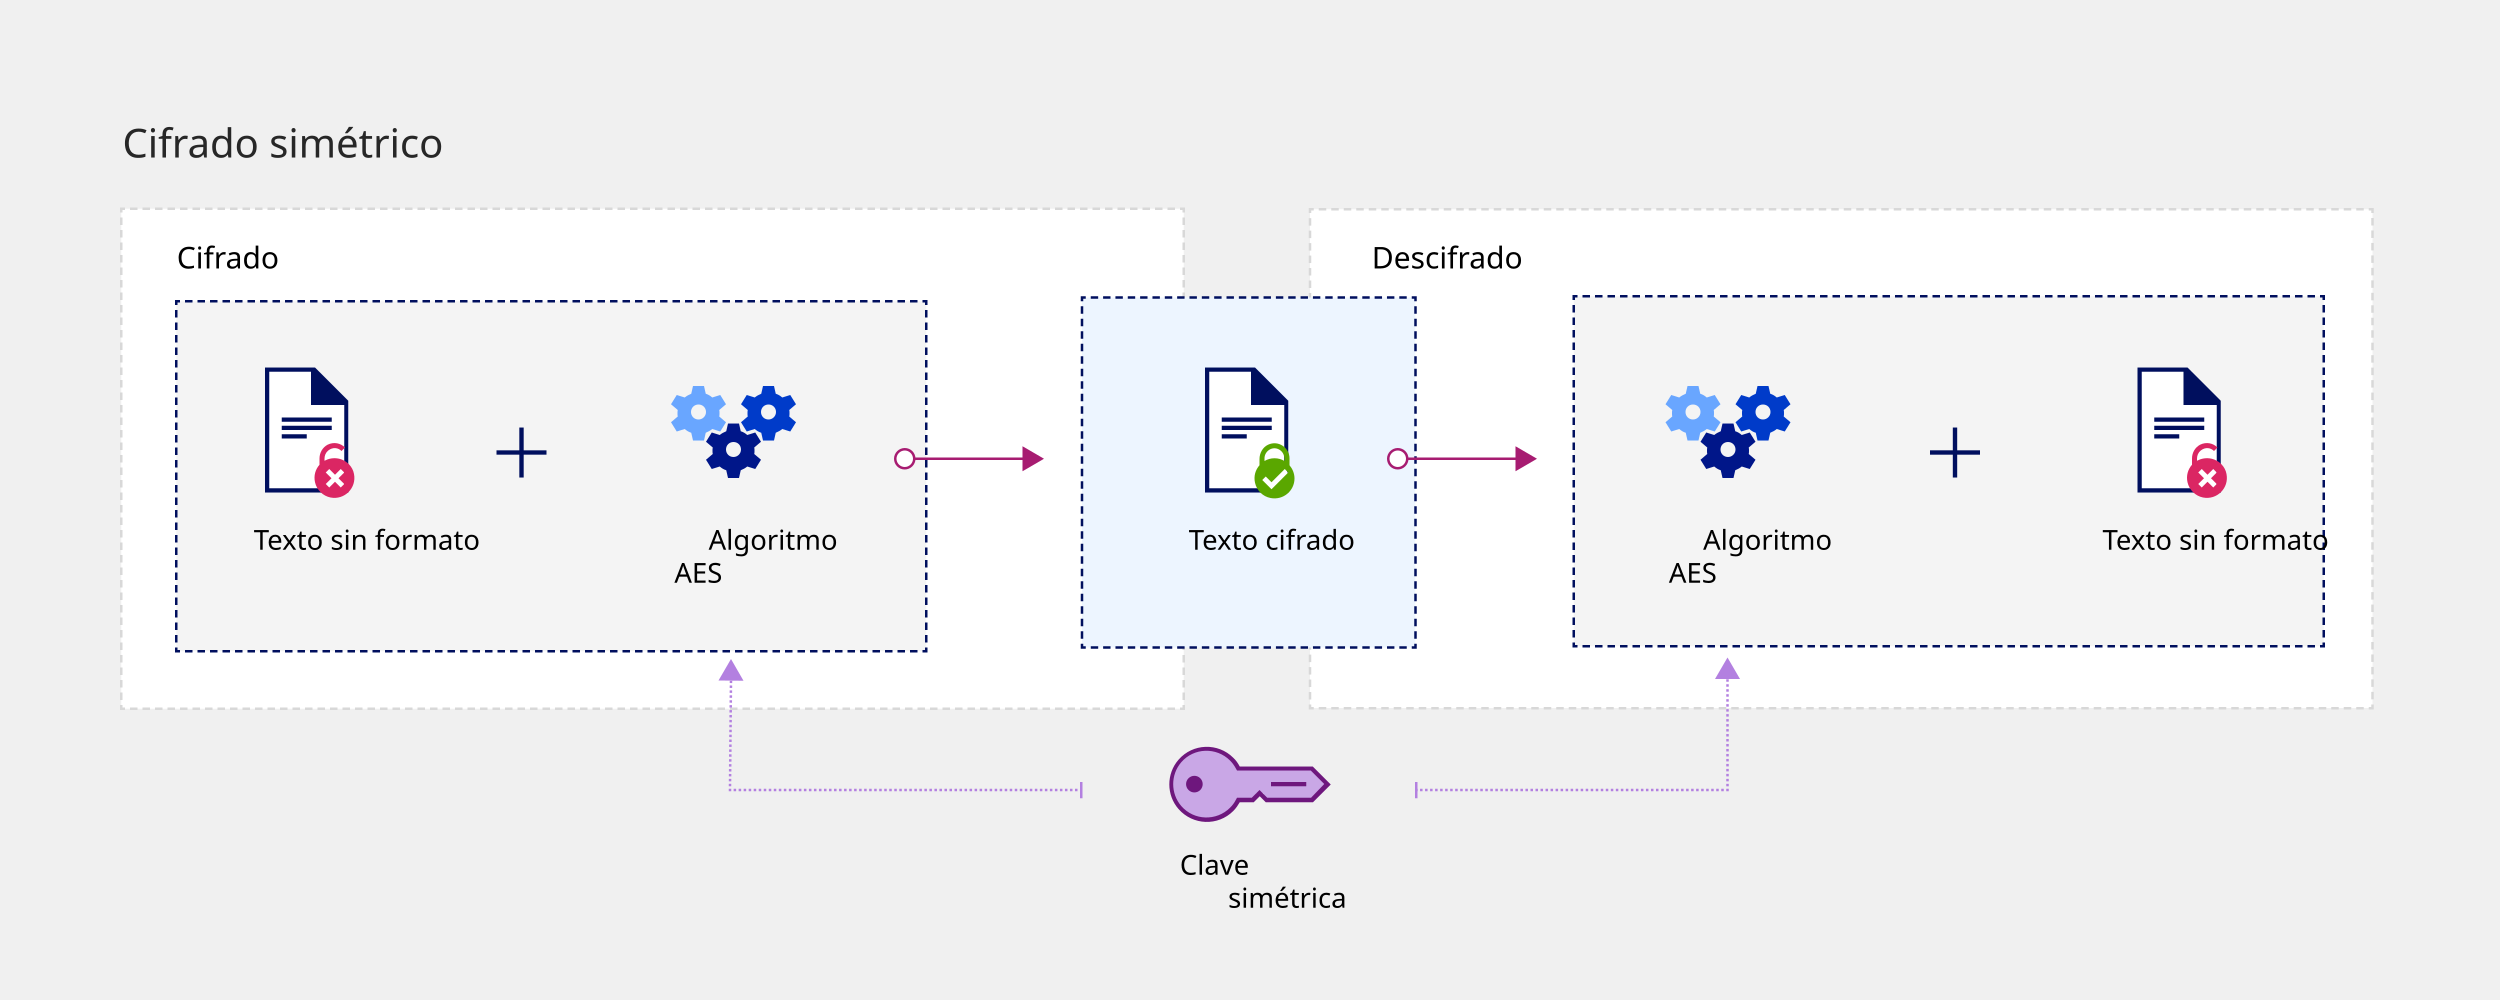
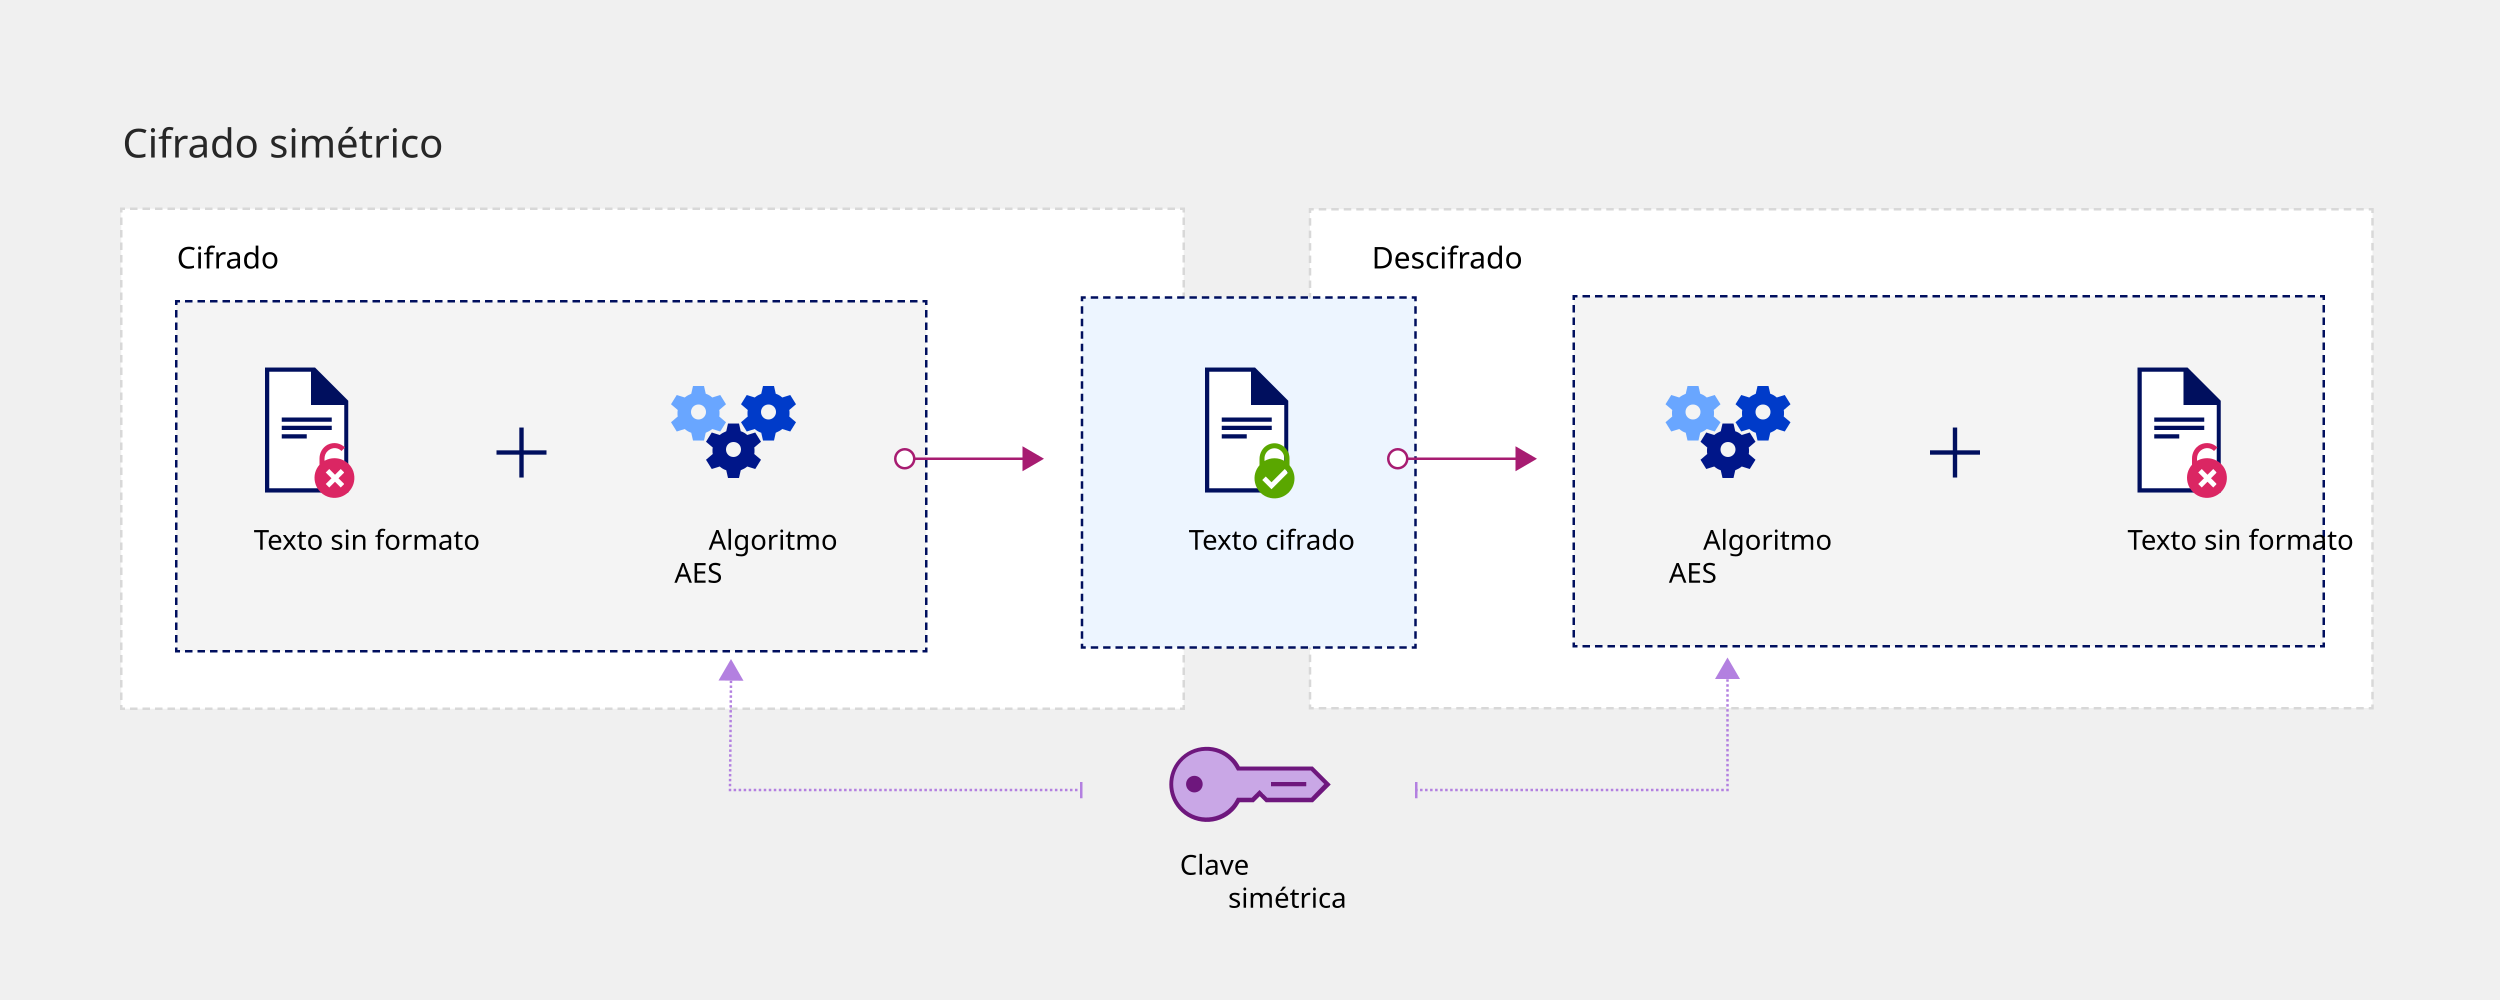
<svg xmlns="http://www.w3.org/2000/svg" xmlns:xlink="http://www.w3.org/1999/xlink" viewBox="0 0 1000 400">
  <style>.st0{fill:#fff}.st1,.st2,.st3{fill:none;stroke:#d8d8d8;stroke-miterlimit:10}.st2,.st3{stroke-dasharray:3,2}.st3{stroke-dasharray:2.993,1.995}.st4{fill:#f4f4f4}.st5,.st6{stroke:#000f5e}.st5{fill:none;stroke-miterlimit:10}.st6{stroke-dasharray:3,2}.st10,.st6,.st8{fill:none;stroke-miterlimit:10}.st8{stroke-dasharray:2.962,1.975;stroke:#000f5e}.st10{stroke:#b380e0}.st13{fill:#b380e0}.st20{clip-path:url(#SVGID_6_);fill:#6e177d}.st22{clip-path:url(#SVGID_10_);fill:#000f5e}.st26{clip-path:url(#SVGID_14_)}.st33{fill:none;stroke:#a71c71;stroke-miterlimit:10}.st34{fill:#a71c71}.st36{clip-path:url(#SVGID_24_);fill:#000f5e}.st45{clip-path:url(#SVGID_32_)}.st49{clip-path:url(#SVGID_38_);fill:#000f5e}.st52{font-family:'IBMPlexSans'}.st53{font-size:11px}.st54{font-family:'IBMPlexSans-SemiBold'}.st55{font-size:12px}</style>
  <g id="Visual">
    <path class="st0" d="M48.5 83.5h425v200h-425z" />
    <path class="st1" d="M473.5 282v1.5H472" />
    <path class="st2" d="M470 283.5H51" />
    <path class="st1" d="M50 283.5h-1.5V282" />
    <path class="st2" d="M48.5 280V86" />
    <path class="st1" d="M48.5 85v-1.5H50" />
    <path class="st2" d="M52 83.5h419" />
    <path class="st1" d="M472 83.5h1.5V85" />
    <path class="st2" d="M473.5 87v194" />
    <path class="st0" d="M524 83.7h425v199.5H524z" />
    <path class="st1" d="M949 281.8v1.5h-1.5" />
    <path class="st2" d="M945.5 283.3h-419" />
    <path class="st1" d="M525.5 283.3H524v-1.5" />
    <path class="st3" d="M524 279.8V86.2" />
    <path class="st1" d="M524 85.2v-1.5h1.5" />
    <path class="st2" d="M527.5 83.7h419" />
    <path class="st1" d="M947.5 83.7h1.5v1.5" />
    <path class="st3" d="M949 87.2v193.6" />
    <g>
      <path class="st4" d="M629.5 118.5h300v140h-300z" />
      <path class="st5" d="M929.5 257v1.5H928" />
      <path class="st6" d="M926 258.5H632" />
      <path class="st5" d="M631 258.5h-1.5V257" />
      <path class="st6" d="M629.5 255V121" />
      <path class="st5" d="M629.5 120v-1.5h1.5" />
      <path class="st6" d="M633 118.5h294" />
      <path class="st5" d="M928 118.5h1.5v1.5" />
      <path class="st6" d="M929.5 122v134" />
    </g>
    <g>
      <path class="st4" d="M70.5 120.5h300v140h-300z" />
      <path class="st5" d="M370.5 259v1.5H369" />
      <path class="st6" d="M367 260.5H73" />
      <path class="st5" d="M72 260.5h-1.5V259" />
      <path class="st6" d="M70.5 257V123" />
      <path class="st5" d="M70.5 122v-1.5H72" />
      <path class="st6" d="M74 120.5h294" />
      <path class="st5" d="M369 120.5h1.5v1.5" />
      <path class="st6" d="M370.5 124v134" />
    </g>
    <g>
      <path fill="#edf5ff" d="M432.8 119h133.3v140H432.8z" />
      <path class="st5" d="M564.7 119h1.5v1.5" />
      <path class="st6" d="M566.2 122.5v134" />
      <path class="st5" d="M566.2 257.5v1.5h-1.5" />
      <path class="st8" d="M562.7 259H435.3" />
      <path class="st5" d="M434.3 259h-1.5v-1.5" />
      <path class="st6" d="M432.8 255.5v-134" />
      <path class="st5" d="M432.8 120.5V119h1.5" />
      <path class="st8" d="M436.3 119h127.4" />
    </g>
    <g>
      <path class="st10" d="M432.5 316h-.5" />
      <path fill="none" stroke="#b380e0" stroke-miterlimit="10" stroke-dasharray="1.004,1.004" d="M431 316H293" />
      <path class="st10" d="M292.5 316h-.5v-.5" />
      <path fill="none" stroke="#b380e0" stroke-miterlimit="10" stroke-dasharray=".983,.983" d="M292 314.5l.4-42.7" />
      <path class="st10" d="M292.4 271.3v-.5" />
      <path class="st13" d="M432 312.8h1v6.5h-1zM297.4 272.3l-5-8.7-5 8.6z" />
    </g>
    <g>
      <path class="st10" d="M691 270.2v.5" />
      <path fill="none" stroke="#b380e0" stroke-miterlimit="10" stroke-dasharray=".996,.996" d="M691 271.7V315" />
      <path class="st10" d="M691 315.5v.5h-.5" />
      <path fill="none" stroke="#b380e0" stroke-miterlimit="10" stroke-dasharray="1.004,1.004" d="M689.5 316h-122" />
      <path class="st10" d="M567 316h-.5" />
      <path class="st13" d="M686 271.6l5-8.6 5 8.6zM566 312.8h1v6.5h-1z" />
    </g>
    <g id="Root_key">
      <defs>
        <path id="SVGID_1_" d="M467.6 298.7h64.5v30h-64.5z" />
      </defs>
      <clipPath id="SVGID_2_">
        <use xlink:href="#SVGID_1_" overflow="visible" />
      </clipPath>
      <g clip-path="url(#SVGID_2_)">
        <defs>
          <path id="SVGID_3_" d="M467.6 298.7h64.5v30h-64.5z" />
        </defs>
        <clipPath id="SVGID_4_">
          <use xlink:href="#SVGID_3_" overflow="visible" />
        </clipPath>
        <g clip-path="url(#SVGID_4_)">
          <defs>
            <path id="SVGID_5_" d="M467.6 298.7h64.5v30h-64.5z" />
          </defs>
          <clipPath id="SVGID_6_">
            <use xlink:href="#SVGID_5_" overflow="visible" />
          </clipPath>
          <g opacity=".65" clip-path="url(#SVGID_6_)">
            <defs>
              <path id="SVGID_7_" d="M468.4 299.3h62v28h-62z" />
            </defs>
            <clipPath id="SVGID_8_">
              <use xlink:href="#SVGID_7_" overflow="visible" />
            </clipPath>
            <path d="M524.4 307.3H495c-2.2-4.7-7.1-8-12.6-8-7.7 0-14 6.3-14 14s6.3 14 14 14c5.6 0 10.4-3.3 12.6-8h7.4v-2h3v2h19l6-6-6-6z" clip-path="url(#SVGID_8_)" fill="#b380e0" />
          </g>
          <path class="st20" d="M525.1 306.6h-29.2c-.7-1.3-1.5-2.5-2.6-3.5-6.1-6.1-16.2-5.8-21.9.8-4.9 5.6-4.9 14.1 0 19.7 5.8 6.6 15.8 6.9 21.9.8 1.1-1.1 1.9-2.3 2.6-3.5h5.6l2.4-2.4 2.4 2.4h18.9l7.1-7.1-7.2-7.2zm-.7 12.5h-17.5l-1.9-1.9-1.2-1.2-1.2 1.2-1.9 1.9h-5.9l-.5.9c-.6 1.2-1.4 2.2-2.3 3.1-5.4 5.4-14.4 5.2-19.5-.7-4.3-5-4.3-12.5 0-17.5 5.1-5.9 14.1-6.1 19.5-.7.9.9 1.7 2 2.3 3.1l.5.9h29.5l5.4 5.4-5.3 5.5z" />
          <path class="st20" d="M480.1 311.3c1.3 1.3 1.3 3.4 0 4.7-1.3 1.3-3.4 1.3-4.7 0s-1.3-3.4 0-4.7 3.4-1.3 4.7 0M508.4 312.8h14.1v1.7h-14.1z" />
        </g>
      </g>
    </g>
    <g id="Ciphertext_1_">
      <defs>
        <path id="SVGID_9_" d="M855 147h35.8v52.3H855z" />
      </defs>
      <clipPath id="SVGID_10_">
        <use xlink:href="#SVGID_9_" overflow="visible" />
      </clipPath>
      <path clip-path="url(#SVGID_10_)" fill="#fff" d="M873.4 160v-12h-17v48h31v-36z" />
      <path class="st22" d="M856.7 148.7h16.7V162h13.3v33.3h-30v-46.6zM855 147v50h33.3v-36.7L875 147h-20z" />
      <path class="st22" d="M861.7 167h20v1.7h-20zM861.7 170.3h20v1.7h-20zM861.7 173.7h10v1.7h-10z" />
      <g clip-path="url(#SVGID_10_)">
        <defs>
          <path id="SVGID_11_" d="M855 147h35.8v52.3H855z" />
        </defs>
        <clipPath id="SVGID_12_">
          <use xlink:href="#SVGID_11_" overflow="visible" />
        </clipPath>
        <path d="M884.7 183.5c-2.2-.5-4.2-.1-5.9.8v-.8c0-1.3.5-2.5 1.5-3.3 1.9-1.5 4-1.1 5.3.2l1.4-1.4c-1.7-1.7-4.4-2.4-7-1.1-2 1.1-3.2 3.2-3.2 5.5v2.5c-1.6 1.8-2.4 4.3-1.8 7 .7 3.1 3.2 5.5 6.2 6.1 5.6 1.1 10.5-3.8 9.4-9.4-.5-2.9-2.9-5.4-5.9-6.1m2 10.1l-1.4 1.4-2.3-2.3-2.3 2.3-1.4-1.4 2.3-2.3-2.3-2.3 1.4-1.4 2.3 2.3 2.3-2.3 1.4 1.4-2.3 2.3 2.3 2.3z" clip-path="url(#SVGID_12_)" fill="#db2663" />
      </g>
    </g>
    <g id="Plus_sign">
      <defs>
        <path id="SVGID_13_" d="M198.6 171h20v20h-20z" />
      </defs>
      <clipPath id="SVGID_14_">
        <use xlink:href="#SVGID_13_" overflow="visible" />
      </clipPath>
      <g class="st26">
        <defs>
          <path id="SVGID_15_" d="M198.6 171h20v20h-20z" />
        </defs>
        <clipPath id="SVGID_16_">
          <use xlink:href="#SVGID_15_" overflow="visible" />
        </clipPath>
        <path clip-path="url(#SVGID_16_)" fill="none" stroke="#000f5e" stroke-width="1.75" stroke-miterlimit="10" d="M198.6 181h20" />
      </g>
      <g class="st26">
        <defs>
          <path id="SVGID_17_" d="M198.6 171h20v20h-20z" />
        </defs>
        <clipPath id="SVGID_18_">
          <use xlink:href="#SVGID_17_" overflow="visible" />
        </clipPath>
        <path clip-path="url(#SVGID_18_)" fill="none" stroke="#000f5e" stroke-width="1.75" stroke-miterlimit="10" d="M208.6 191v-20" />
      </g>
    </g>
    <g id="AES-GCM_algorithm">
      <defs>
        <path id="SVGID_19_" d="M666.2 154.3h50v37h-50z" />
      </defs>
      <clipPath id="SVGID_20_">
        <use xlink:href="#SVGID_19_" overflow="visible" />
      </clipPath>
      <g clip-path="url(#SVGID_20_)">
        <defs>
          <path id="SVGID_21_" d="M666.2 154.3h50v37h-50z" />
        </defs>
        <clipPath id="SVGID_22_">
          <use xlink:href="#SVGID_21_" overflow="visible" />
        </clipPath>
        <path d="M699.6 180.3c0-.5 0-.9-.1-1.3l2.7-2.3-2.3-3.7-3.2 1c-.8-.7-1.6-1.2-2.6-1.5l-.7-3.1H689l-.7 3.1c-1 .4-1.9.9-2.6 1.5l-3.2-1-2.3 3.7 2.7 2.3c-.1.4-.1.9-.1 1.3 0 .5 0 .9.1 1.3l-2.7 2.3 2.3 3.7 3.2-1c.8.7 1.6 1.2 2.6 1.5l.7 3.1h4.4l.7-3.1c1-.4 1.9-.9 2.6-1.5l3.2 1 2.3-3.7-2.7-2.3c.1-.4.1-.9.1-1.3m-8.4 2.5c-1.7 0-3-1.3-3-3s1.3-3 3-3 3 1.3 3 3-1.4 3-3 3" clip-path="url(#SVGID_22_)" fill="#001689" />
        <path d="M685.6 165.3c0-.5 0-.9-.1-1.3l2.7-2.3-2.3-3.7-3.2 1c-.8-.7-1.6-1.2-2.6-1.5l-.7-3.1H675l-.7 3.1c-1 .4-1.9.9-2.6 1.5l-3.2-1-2.3 3.7 2.7 2.3c-.1.4-.1.9-.1 1.3 0 .5 0 .9.1 1.3l-2.7 2.3 2.3 3.7 3.2-1c.8.7 1.6 1.2 2.6 1.5l.7 3.1h4.4l.7-3.1c1-.4 1.9-.9 2.6-1.5l3.2 1 2.3-3.7-2.7-2.3c.1-.4.1-.9.1-1.3m-8.4 2.5c-1.7 0-3-1.3-3-3s1.3-3 3-3 3 1.3 3 3-1.4 3-3 3" clip-path="url(#SVGID_22_)" fill="#69a6ff" />
        <path d="M713.6 165.3c0-.5 0-.9-.1-1.3l2.7-2.3-2.3-3.7-3.2 1c-.8-.7-1.6-1.2-2.6-1.5l-.7-3.1H703l-.7 3.1c-1 .4-1.9.9-2.6 1.5l-3.2-1-2.3 3.7 2.7 2.3c-.1.4-.1.9-.1 1.3 0 .5 0 .9.1 1.3l-2.7 2.3 2.3 3.7 3.2-1c.8.7 1.6 1.2 2.6 1.5l.7 3.1h4.4l.7-3.1c1-.4 1.9-.9 2.6-1.5l3.2 1 2.3-3.7-2.7-2.3c.1-.4.1-.9.1-1.3m-8.4 2.5c-1.7 0-3-1.3-3-3s1.3-3 3-3 3 1.3 3 3-1.4 3-3 3" clip-path="url(#SVGID_22_)" fill="#003bc9" />
      </g>
    </g>
    <g>
      <path class="st33" d="M558.9 183.5h48.7" />
      <circle class="st0" cx="559.1" cy="183.5" r="3.8" />
      <path class="st34" d="M559.1 187.8c2.3 0 4.3-1.9 4.3-4.3s-1.9-4.3-4.3-4.3c-2.3 0-4.3 1.9-4.3 4.3s1.9 4.3 4.3 4.3c2.3 0-2.4 0 0 0zm0-7.6c1.8 0 3.3 1.5 3.3 3.3s-1.5 3.3-3.3 3.3-3.3-1.5-3.3-3.3 1.5-3.3 3.3-3.3-1.8 0 0 0z" />
      <g>
        <path class="st34" d="M606.2 188.5l8.6-5-8.6-5z" />
      </g>
    </g>
    <g id="Plaintext">
      <defs>
        <path id="SVGID_23_" d="M482 147h35.8v52.3H482z" />
      </defs>
      <clipPath id="SVGID_24_">
        <use xlink:href="#SVGID_23_" overflow="visible" />
      </clipPath>
      <path clip-path="url(#SVGID_24_)" fill="#fff" d="M514.4 160v36h-31v-48h18v12z" />
      <path class="st36" d="M483.7 148.7h16.7V162h13.3v33.3h-30v-46.6zM482 147v50h33.3v-36.7L502 147h-20z" />
      <path class="st36" d="M488.7 167h20v1.7h-20zM488.7 170.3h20v1.7h-20zM488.7 173.7h10v1.7h-10z" />
      <g clip-path="url(#SVGID_24_)">
        <defs>
          <path id="SVGID_25_" d="M482 147h35.8v52.3H482z" />
        </defs>
        <clipPath id="SVGID_26_">
          <use xlink:href="#SVGID_25_" overflow="visible" />
        </clipPath>
        <path d="M515.4 191c0 3.3-2.5 6-5.5 6s-5.5-2.7-5.5-6 2.5-6 5.5-6 5.5 2.7 5.5 6" clip-path="url(#SVGID_26_)" fill="#fff" />
        <path d="M515.8 183.3c0-4.1-4.4-7.4-8.6-5.4-2.1 1-3.4 3.3-3.4 5.7v2.5c-1.6 1.8-2.4 4.3-1.8 7 .7 3.1 3.1 5.5 6.2 6.1 5.1 1 9.6-2.9 9.6-7.8 0-2-.8-3.9-2-5.3v-2.8zm-10 0c0-2.9 3.4-5.3 6.3-3.2 1.1.8 1.7 2.2 1.7 3.5v.8c-1.2-.7-2.5-1.1-4-1.1s-2.8.4-4 1.1v-1.1zm2.8 12.4l-3.7-3.7 1.4-1.4 2.3 2.3 5.3-5.3 1.4 1.4-6.7 6.7z" clip-path="url(#SVGID_26_)" fill="#5aa700" />
      </g>
    </g>
    <g>
      <path class="st33" d="M361.7 183.5h48.7" />
      <circle class="st0" cx="361.9" cy="183.5" r="3.8" />
      <path class="st34" d="M361.9 187.8c2.3 0 4.3-1.9 4.3-4.3s-1.9-4.3-4.3-4.3c-2.3 0-4.3 1.9-4.3 4.3s1.9 4.3 4.3 4.3c2.3 0-2.4 0 0 0zm0-7.6c1.8 0 3.3 1.5 3.3 3.3s-1.5 3.3-3.3 3.3c-1.8 0-3.3-1.5-3.3-3.3s1.5-3.3 3.3-3.3c1.8 0-1.8 0 0 0z" />
      <g>
        <path class="st34" d="M409 188.5l8.6-5-8.6-5z" />
      </g>
    </g>
    <g id="AES-GCM_algorithm_1_">
      <defs>
        <path id="SVGID_27_" d="M268.4 154.3h50v37h-50z" />
      </defs>
      <clipPath id="SVGID_28_">
        <use xlink:href="#SVGID_27_" overflow="visible" />
      </clipPath>
      <g clip-path="url(#SVGID_28_)">
        <defs>
          <path id="SVGID_29_" d="M268.4 154.3h50v37h-50z" />
        </defs>
        <clipPath id="SVGID_30_">
          <use xlink:href="#SVGID_29_" overflow="visible" />
        </clipPath>
        <path d="M301.8 180.3c0-.5 0-.9-.1-1.3l2.7-2.3-2.3-3.7-3.2 1c-.8-.7-1.6-1.2-2.6-1.5l-.7-3.1h-4.4l-.7 3.1c-1 .4-1.9.9-2.6 1.5l-3.2-1-2.3 3.7 2.7 2.3c-.1.4-.1.9-.1 1.3 0 .5 0 .9.1 1.3l-2.7 2.3 2.3 3.7 3.2-1c.8.7 1.6 1.2 2.6 1.5l.7 3.1h4.4l.7-3.1c1-.4 1.9-.9 2.6-1.5l3.2 1 2.3-3.7-2.7-2.3c.1-.4.1-.9.1-1.3m-8.4 2.5c-1.7 0-3-1.3-3-3s1.3-3 3-3 3 1.3 3 3-1.4 3-3 3" clip-path="url(#SVGID_30_)" fill="#001689" />
        <path d="M287.8 165.3c0-.5 0-.9-.1-1.3l2.7-2.3-2.3-3.7-3.2 1c-.8-.7-1.6-1.2-2.6-1.5l-.7-3.1h-4.4l-.7 3.1c-1 .4-1.9.9-2.6 1.5l-3.2-1-2.3 3.7 2.7 2.3c-.1.4-.1.9-.1 1.3 0 .5 0 .9.1 1.3l-2.7 2.3 2.3 3.7 3.2-1c.8.7 1.6 1.2 2.6 1.5l.7 3.1h4.4l.7-3.1c1-.4 1.9-.9 2.6-1.5l3.2 1 2.3-3.7-2.7-2.3c.1-.4.1-.9.1-1.3m-8.4 2.5c-1.7 0-3-1.3-3-3s1.3-3 3-3 3 1.3 3 3-1.4 3-3 3" clip-path="url(#SVGID_30_)" fill="#69a6ff" />
        <path d="M315.8 165.3c0-.5 0-.9-.1-1.3l2.7-2.3-2.3-3.7-3.2 1c-.8-.7-1.6-1.2-2.6-1.5l-.7-3.1h-4.4l-.7 3.1c-1 .4-1.9.9-2.6 1.5l-3.2-1-2.3 3.7 2.7 2.3c-.1.4-.1.9-.1 1.3 0 .5 0 .9.1 1.3l-2.7 2.3 2.3 3.7 3.2-1c.8.7 1.6 1.2 2.6 1.5l.7 3.1h4.4l.7-3.1c1-.4 1.9-.9 2.6-1.5l3.2 1 2.3-3.7-2.7-2.3c.1-.4.1-.9.1-1.3m-8.4 2.5c-1.7 0-3-1.3-3-3s1.3-3 3-3 3 1.3 3 3-1.4 3-3 3" clip-path="url(#SVGID_30_)" fill="#003bc9" />
      </g>
    </g>
    <g id="Plus_sign_1_">
      <defs>
        <path id="SVGID_31_" d="M772 171h20v20h-20z" />
      </defs>
      <clipPath id="SVGID_32_">
        <use xlink:href="#SVGID_31_" overflow="visible" />
      </clipPath>
      <g class="st45">
        <defs>
          <path id="SVGID_33_" d="M772 171h20v20h-20z" />
        </defs>
        <clipPath id="SVGID_34_">
          <use xlink:href="#SVGID_33_" overflow="visible" />
        </clipPath>
        <path clip-path="url(#SVGID_34_)" fill="none" stroke="#000f5e" stroke-width="1.75" stroke-miterlimit="10" d="M772 181h20" />
      </g>
      <g class="st45">
        <defs>
          <path id="SVGID_35_" d="M772 171h20v20h-20z" />
        </defs>
        <clipPath id="SVGID_36_">
          <use xlink:href="#SVGID_35_" overflow="visible" />
        </clipPath>
        <path clip-path="url(#SVGID_36_)" fill="none" stroke="#000f5e" stroke-width="1.75" stroke-miterlimit="10" d="M782 191v-20" />
      </g>
    </g>
    <g id="Ciphertext">
      <defs>
        <path id="SVGID_37_" d="M106 147h35.8v52.3H106z" />
      </defs>
      <clipPath id="SVGID_38_">
        <use xlink:href="#SVGID_37_" overflow="visible" />
      </clipPath>
      <path clip-path="url(#SVGID_38_)" fill="#fff" d="M124.4 160v-12h-17v48h31v-36z" />
      <path class="st49" d="M107.7 148.7h16.7V162h13.3v33.3h-30v-46.6zM106 147v50h33.3v-36.7L126 147h-20z" />
      <path class="st49" d="M112.7 167h20v1.7h-20zM112.7 170.3h20v1.7h-20zM112.7 173.7h10v1.7h-10z" />
      <g clip-path="url(#SVGID_38_)">
        <defs>
          <path id="SVGID_39_" d="M106 147h35.8v52.3H106z" />
        </defs>
        <clipPath id="SVGID_40_">
          <use xlink:href="#SVGID_39_" overflow="visible" />
        </clipPath>
        <path d="M135.7 183.5c-2.2-.5-4.2-.1-5.9.8v-.8c0-1.3.5-2.5 1.5-3.3 1.9-1.5 4-1.1 5.3.2l1.4-1.4c-1.7-1.7-4.4-2.4-7-1.1-2 1.1-3.2 3.2-3.2 5.5v2.5c-1.6 1.8-2.4 4.3-1.8 7 .7 3.1 3.2 5.5 6.2 6.1 5.6 1.1 10.5-3.8 9.4-9.4-.5-2.9-2.9-5.4-5.9-6.1m2 10.1l-1.4 1.4-2.3-2.3-2.3 2.3-1.4-1.4 2.3-2.3-2.3-2.3 1.4-1.4 2.3 2.3 2.3-2.3 1.4 1.4-2.3 2.3 2.3 2.3z" clip-path="url(#SVGID_40_)" fill="#db2663" />
      </g>
    </g>
  </g>
  <g id="Text">
    <text transform="translate(471.94 349.896)">
      <tspan x="0" y="0" class="st52 st53">Clave </tspan>
      <tspan x="19.3" y="13.2" class="st52 st53">simétrica</tspan>
    </text>
-     <text transform="translate(841.014 219.896)" class="st52 st53">Texto sin formato</text>
+     <text transform="translate(851.014 219.896)" class="st52 st53">Texto sin formato</text>
    <text transform="translate(681.25 219.896)">
      <tspan x="0" y="0" class="st52 st53">Algoritmo</tspan>
      <tspan x="-13.7" y="13.2" class="st52 st53">AES</tspan>
    </text>
    <text transform="translate(475.503 219.896)" class="st52 st53">Texto cifrado</text>
    <text transform="translate(548.717 107.376)" class="st54 st55">Descifrado</text>
    <text transform="translate(101.523 219.896)" class="st52 st53">Texto sin formato</text>
    <text transform="translate(70.717 107.376)" class="st54 st55">Cifrado</text>
    <text transform="translate(49 63)" font-size="16" font-family="IBMPlexSans-Bold" fill="#272727">Cifrado simétrico</text>
    <text transform="translate(283.453 219.896)">
      <tspan x="0" y="0" class="st52 st53">Algoritmo</tspan>
      <tspan x="-13.7" y="13.2" class="st52 st53">AES</tspan>
    </text>
  </g>
</svg>
